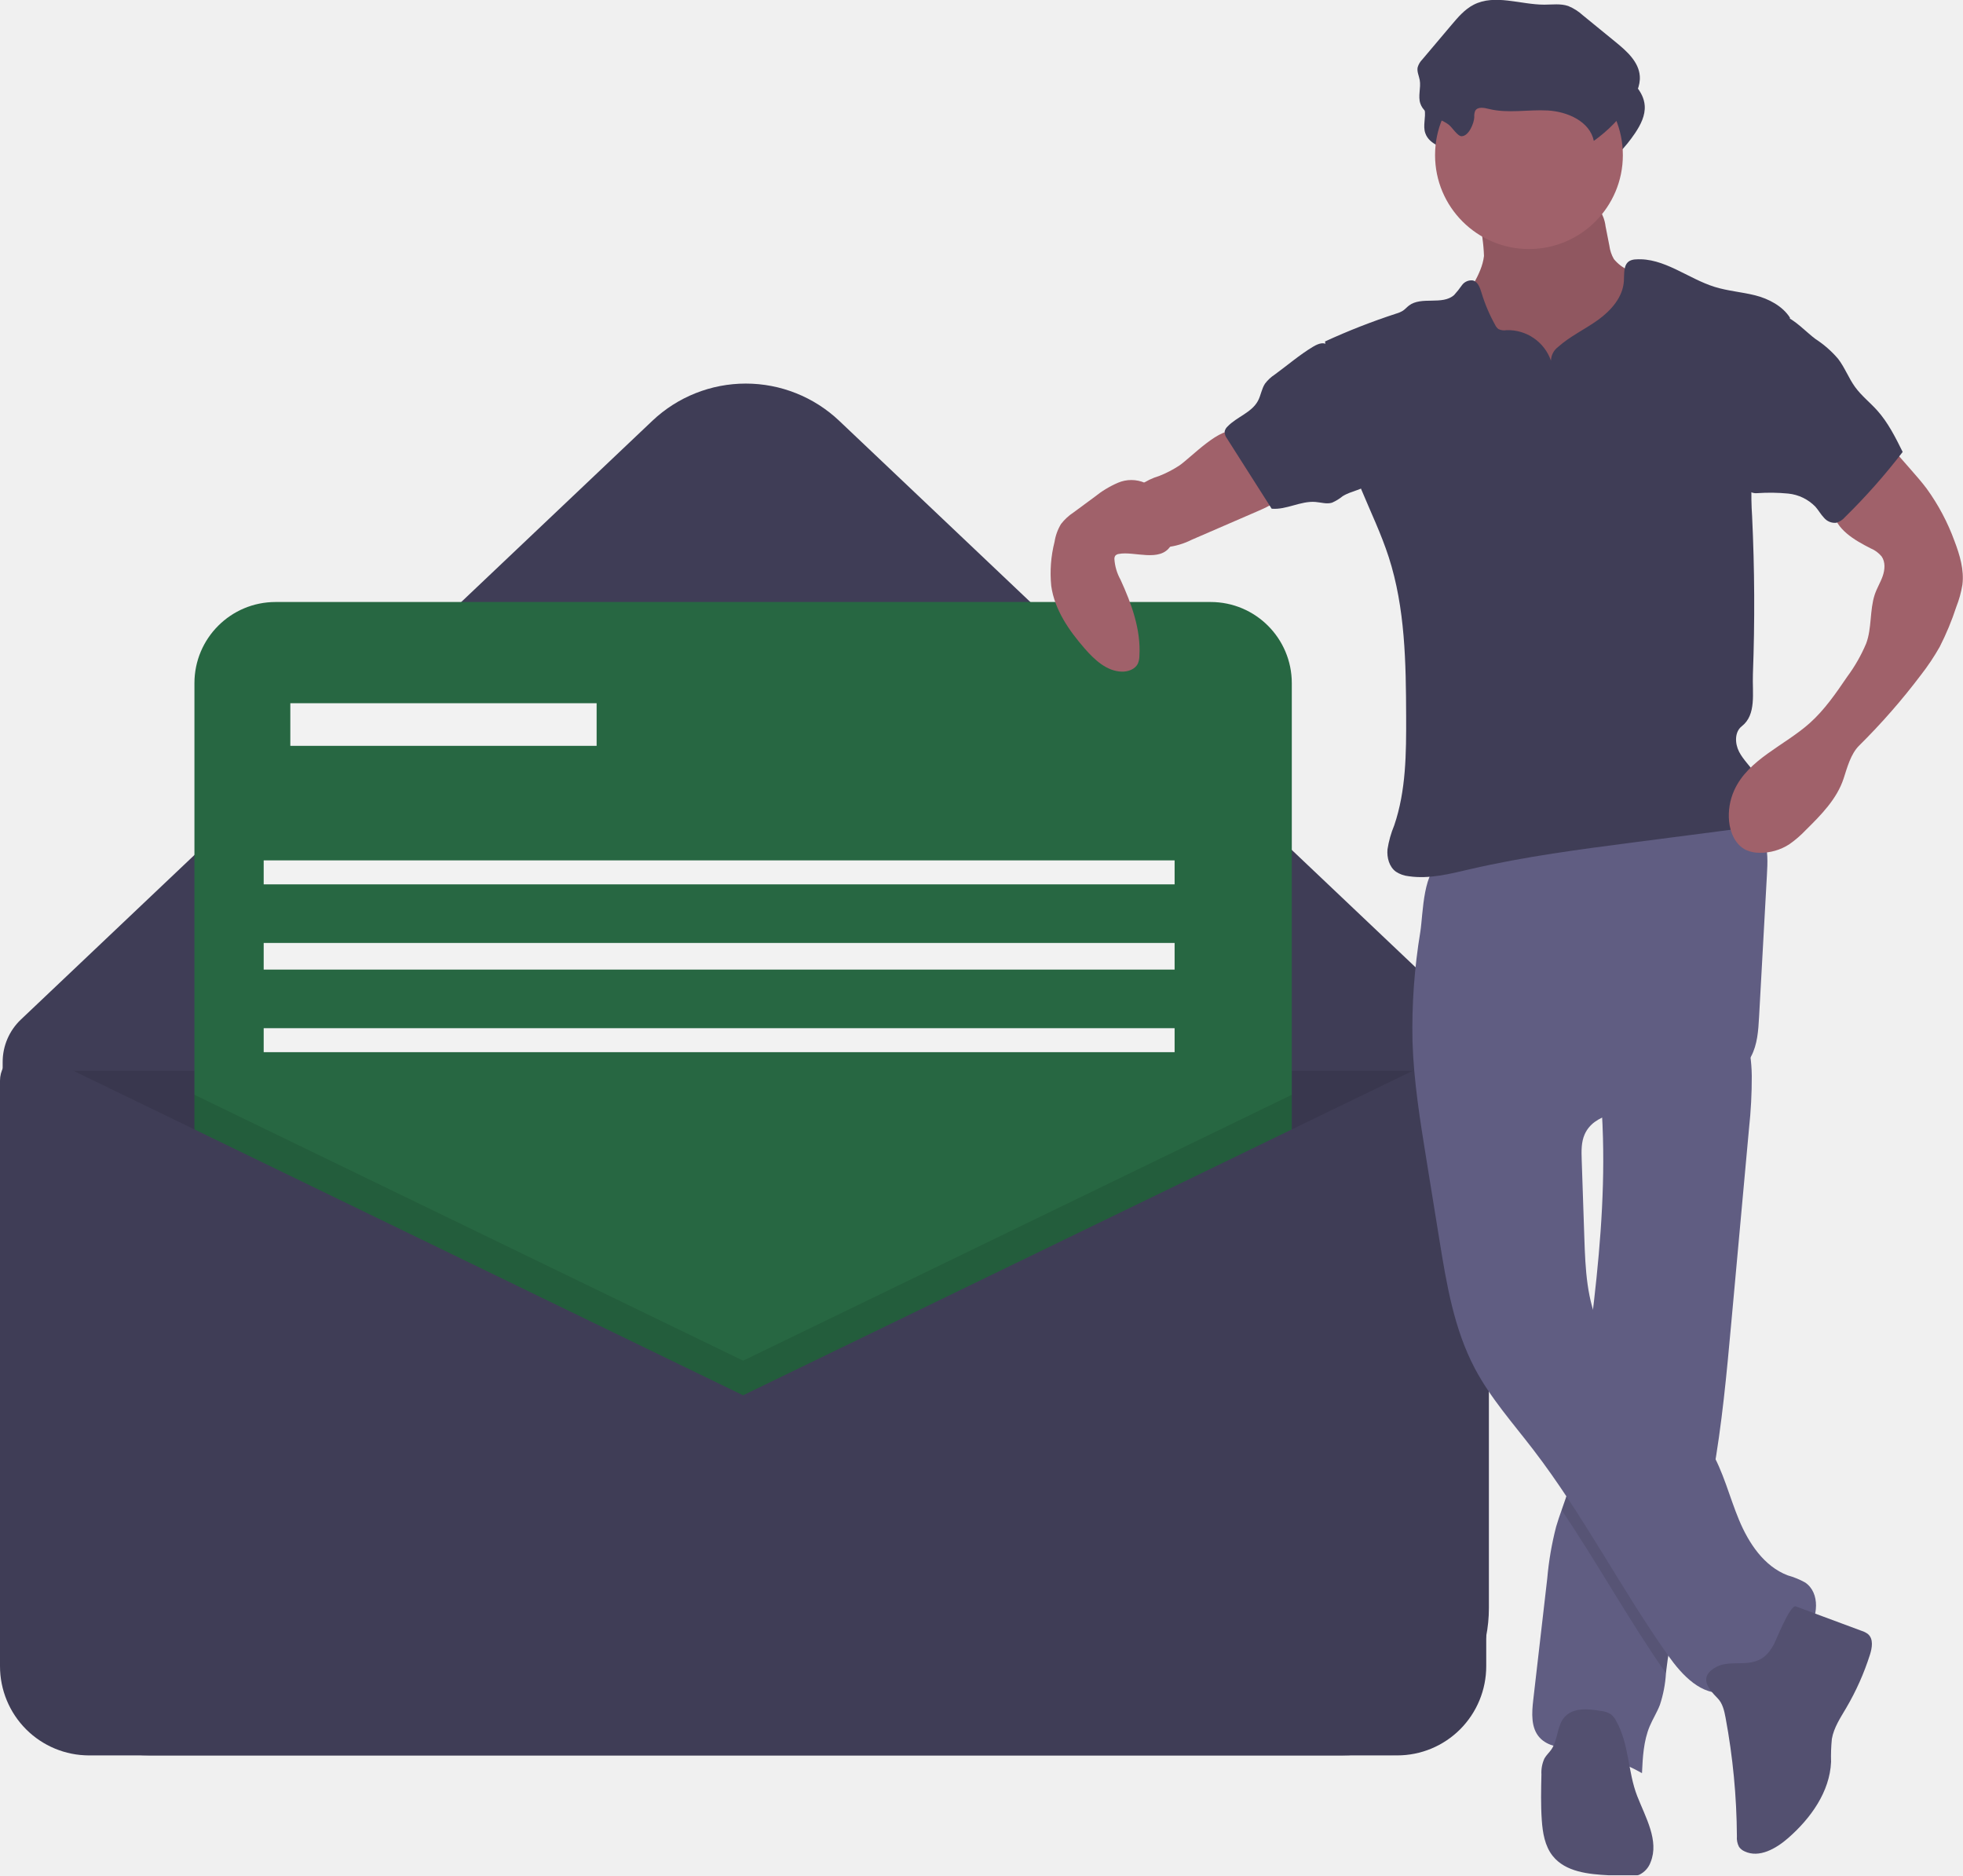
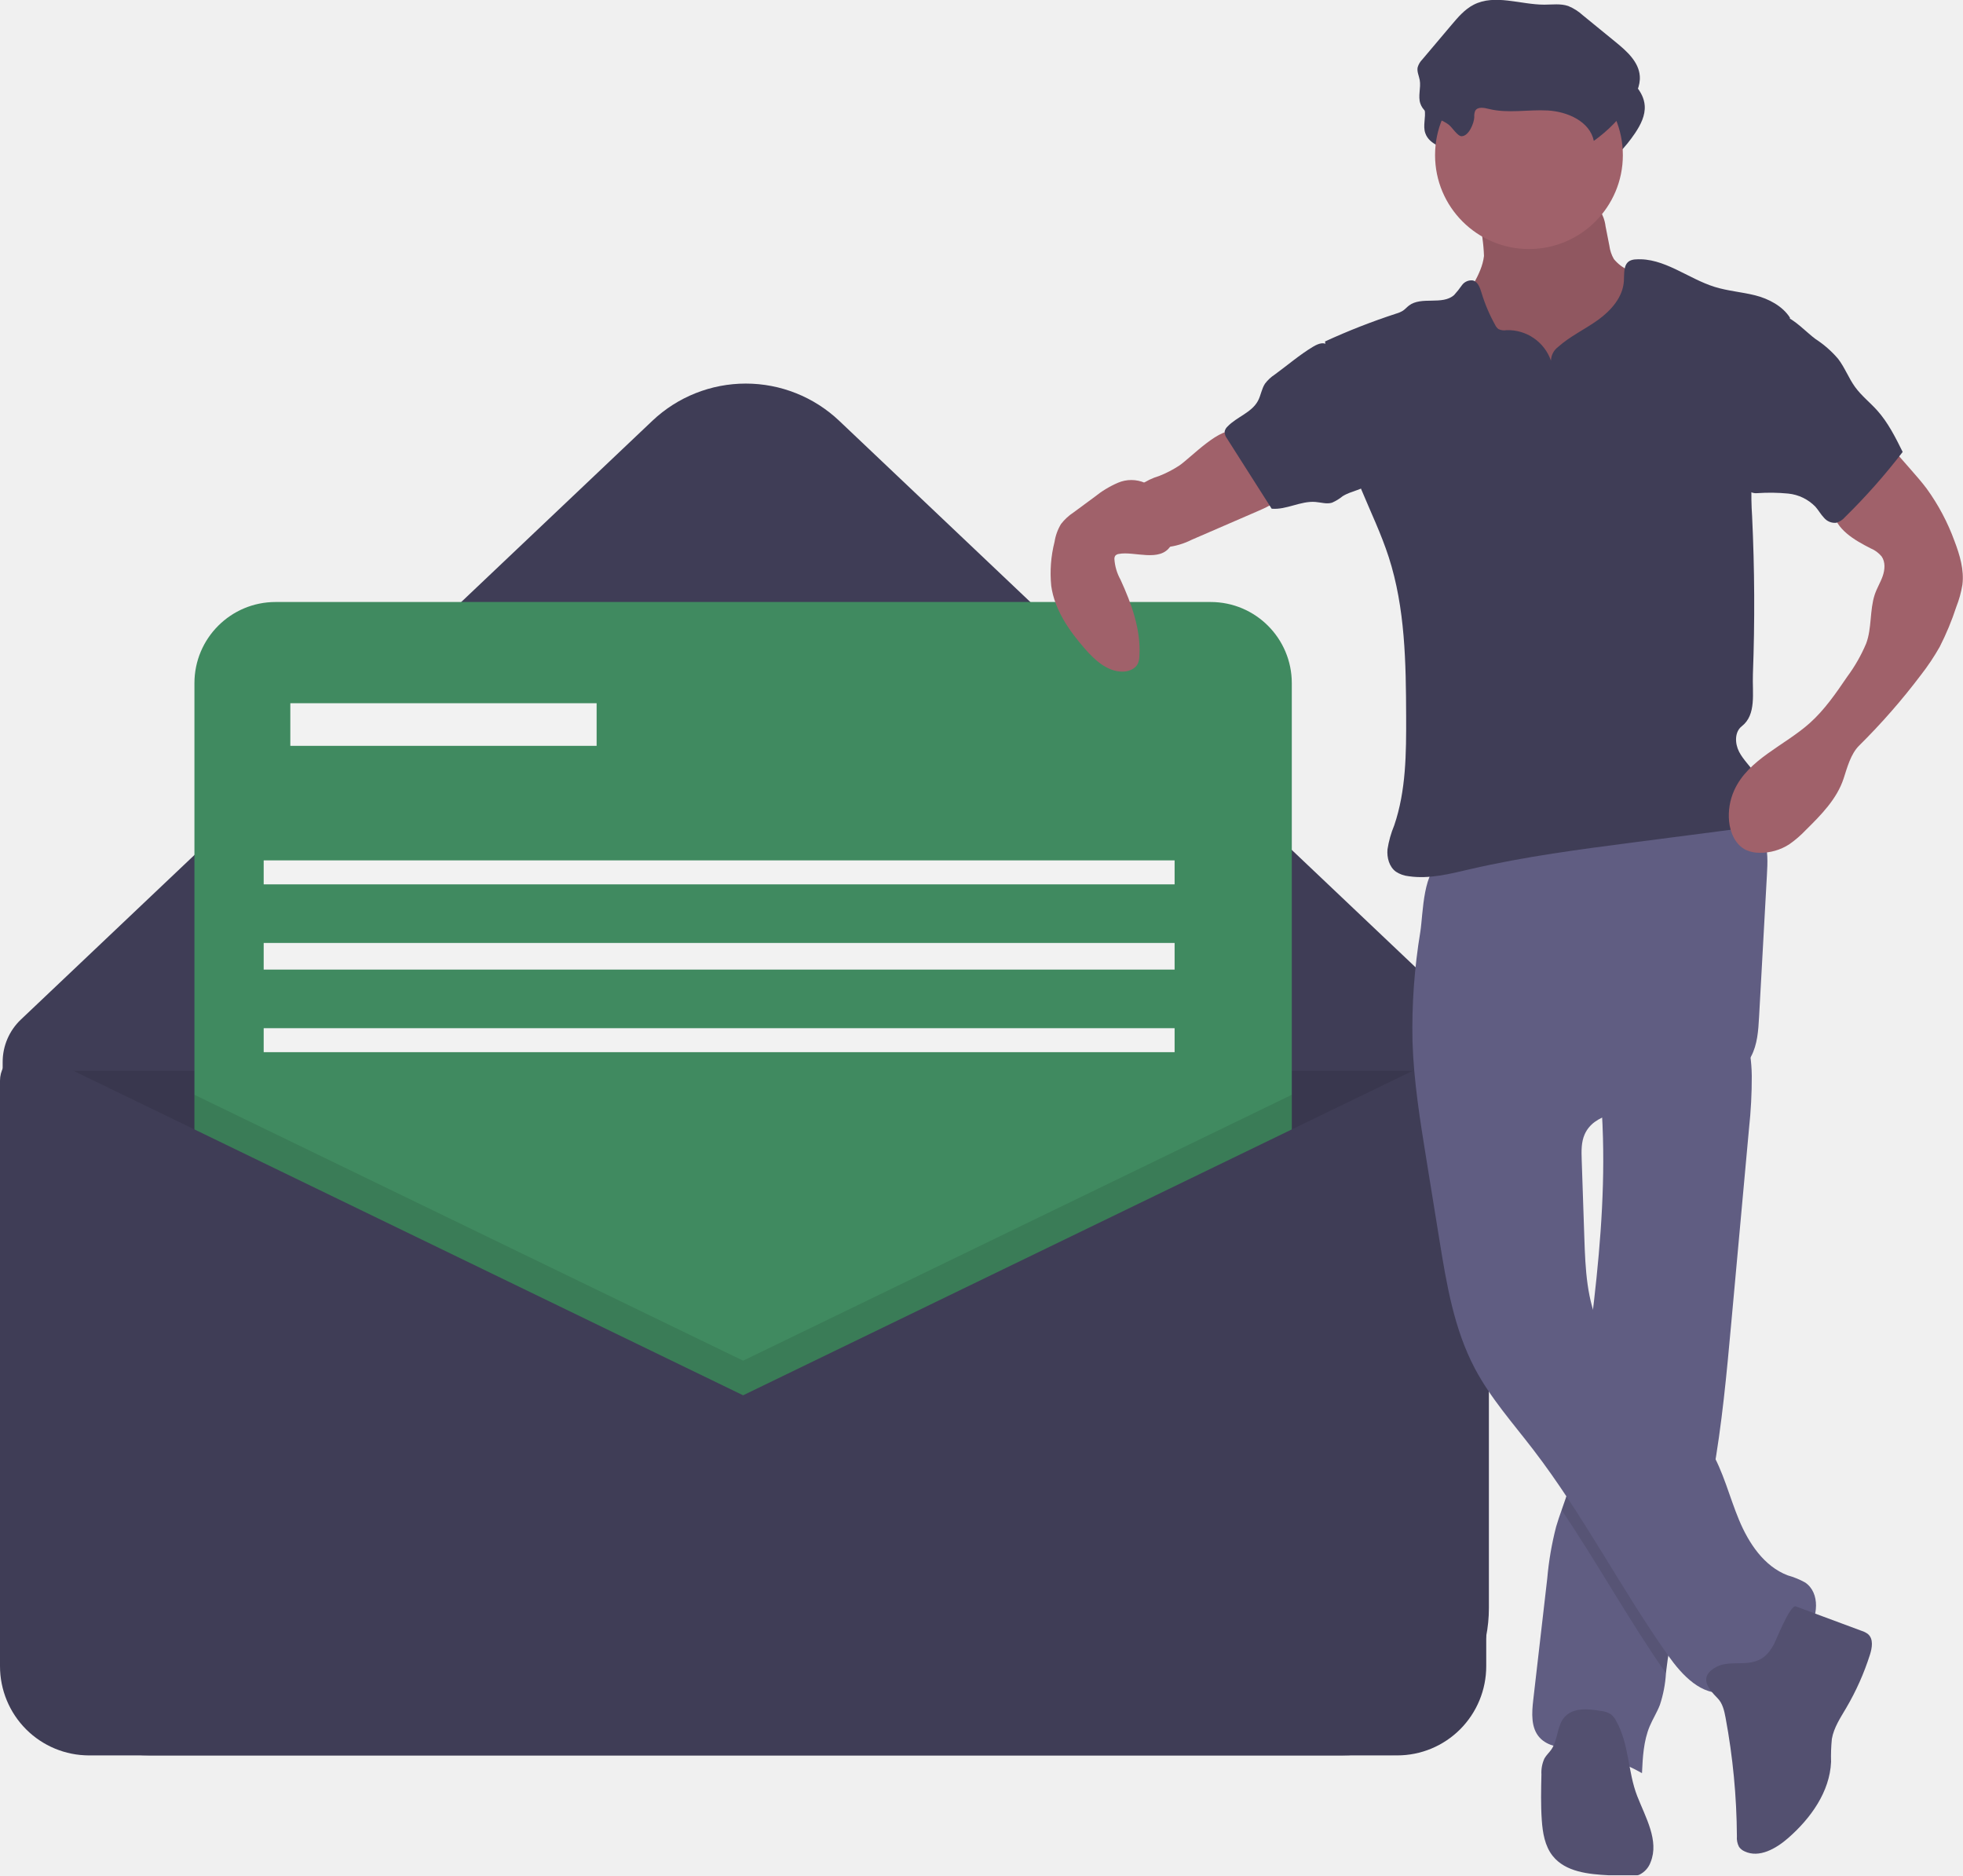
<svg xmlns="http://www.w3.org/2000/svg" width="737" height="704" viewBox="0 0 737 704" fill="none">
  <g clip-path="url(#clip0)">
    <path d="M503.685 659H56.315C41.645 659 27.575 653.171 17.201 642.795C6.828 632.419 1 618.346 1 603.673V398.666C1 395.689 1.606 392.743 2.782 390.008C3.958 387.273 5.678 384.806 7.838 382.758L244.9 157.995C254.378 149.009 266.94 144 280 144C293.06 144 305.622 149.009 315.1 157.995L541.126 372.295C546.772 377.648 551.269 384.096 554.342 391.245C557.415 398.394 559 406.094 559 413.875V603.673C559 610.938 557.569 618.133 554.789 624.846C552.01 631.558 547.935 637.657 542.799 642.795C537.662 647.933 531.564 652.008 524.853 654.788C518.142 657.569 510.949 659 503.685 659Z" fill="#3F3D56" />
    <path opacity="0.1" d="M1 402H554V625.587C554 634.449 550.483 642.948 544.223 649.214C537.963 655.48 529.473 659 520.62 659H34.38C25.527 659 17.037 655.48 10.777 649.214C4.517 642.948 1 634.449 1 625.587V402Z" fill="black" />
-     <path d="M454.529 226H103.471C86.642 226 73 239.642 73 256.471V607.529C73 624.358 86.642 638 103.471 638H454.529C471.358 638 485 624.358 485 607.529V256.471C485 239.642 471.358 226 454.529 226Z" fill="#276742" />
+     <path d="M454.529 226H103.471C86.642 226 73 239.642 73 256.471V607.529C73 624.358 86.642 638 103.471 638H454.529C471.358 638 485 624.358 485 607.529V256.471C485 239.642 471.358 226 454.529 226Z" fill="#408A60" />
    <path opacity="0.1" d="M485 411V638H73V411L279 510.819L485 411Z" fill="black" />
    <path d="M279 523.815L15.352 396.069C13.722 395.279 11.917 394.916 10.109 395.016C8.3 395.116 6.547 395.675 5.012 396.64C3.478 397.605 2.213 398.944 1.337 400.533C0.46 402.122 1.82444e-06 403.908 0 405.724V625.516C-1.52662e-06 629.913 0.864 634.267 2.543 638.33C4.221 642.392 6.681 646.083 9.783 649.193C12.885 652.302 16.567 654.768 20.619 656.451C24.672 658.134 29.015 659 33.401 659H524.599C528.985 659 533.328 658.134 537.381 656.451C541.433 654.768 545.115 652.302 548.217 649.193C551.319 646.083 553.779 642.392 555.457 638.33C557.136 634.267 558 629.913 558 625.516V409.489C558 407.273 557.439 405.094 556.369 403.155C555.299 401.216 553.756 399.581 551.884 398.404C550.011 397.226 547.871 396.545 545.665 396.423C543.458 396.301 541.256 396.743 539.266 397.707L279 523.815Z" fill="#3F3D56" />
    <path d="M224 264H109V280H224V264Z" fill="#F2F2F2" />
    <path d="M441 323H99V332H441V323Z" fill="#F2F2F2" />
    <path d="M441 354H99V364H441V354Z" fill="#F2F2F2" />
    <path d="M441 386H99V395H441V386Z" fill="#F2F2F2" />
    <path d="M557.158 96.094C556.341 103.372 550.789 109.235 548.732 116.264C545.635 126.844 550.989 138.197 558.314 146.437C564.223 153.016 571.38 158.356 579.369 162.148C587.357 165.941 596.02 168.111 604.853 168.531C607.449 168.759 610.063 168.475 612.548 167.693C614.767 166.8 616.765 165.435 618.402 163.693C623.918 158.155 626.879 150.483 628.059 142.757C629.239 135.031 628.78 127.16 628.319 119.359C628.321 117.746 628.028 116.147 627.454 114.639C626.702 113.204 625.669 111.934 624.416 110.905C620.445 107.263 616.071 104.086 611.379 101.436C609.258 100.486 607.388 99.055 605.916 97.256C605.029 95.716 604.456 94.015 604.228 92.252L602.787 84.914C602.53 82.799 601.808 80.767 600.672 78.965C598.128 75.533 593.261 75.066 588.991 74.899L573.35 74.285C568.485 74.094 562.075 72.7 557.325 73.655C552.89 74.547 554.363 78.633 555.169 82.354C556.337 86.847 557.004 91.455 557.158 96.094Z" fill="#A0616A" />
    <path opacity="0.1" d="M557.158 96.094C556.341 103.372 550.789 109.235 548.732 116.264C545.635 126.844 550.989 138.197 558.314 146.437C564.223 153.016 571.38 158.356 579.369 162.148C587.357 165.941 596.02 168.111 604.853 168.531C607.449 168.759 610.063 168.475 612.548 167.693C614.767 166.8 616.765 165.435 618.402 163.693C623.918 158.155 626.879 150.483 628.059 142.757C629.239 135.031 628.78 127.16 628.319 119.359C628.321 117.746 628.028 116.147 627.454 114.639C626.702 113.204 625.669 111.934 624.416 110.905C620.445 107.263 616.071 104.086 611.379 101.436C609.258 100.486 607.388 99.055 605.916 97.256C605.029 95.716 604.456 94.015 604.228 92.252L602.787 84.914C602.53 82.799 601.808 80.767 600.672 78.965C598.128 75.533 593.261 75.066 588.991 74.899L573.35 74.285C568.485 74.094 562.075 72.7 557.325 73.655C552.89 74.547 554.363 78.633 555.169 82.354C556.337 86.847 557.004 91.455 557.158 96.094Z" fill="black" />
    <path d="M656.656 423.693C654.44 447.986 652.224 472.276 650.008 496.561C648.273 515.674 646.505 534.864 643.103 553.73C641.927 560.232 640.551 566.699 638.917 573.111C634.373 590.914 627.781 608.314 625.655 626.565C625.588 627.091 625.532 627.628 625.476 628.165C625.238 632.201 624.474 636.188 623.204 640.026C622.141 642.813 620.507 645.353 619.354 648.105C617.06 653.611 616.758 659.698 616.478 665.662C608.407 661.124 599.573 658.105 590.413 656.755C585.992 656.095 581.068 655.625 578.057 652.324C574.722 648.676 575.092 643.092 575.651 638.191C577.408 622.973 579.162 607.762 580.911 592.559C581.482 586.018 582.594 579.536 584.235 573.178C584.839 571.063 585.567 568.982 586.305 566.901C587.324 564.036 588.353 561.172 589.126 558.229C590.239 553.474 591.016 548.646 591.454 543.782C593.255 528.475 595.427 513.201 597.329 497.904L597.43 497.098C600.284 473.913 602.455 450.616 601.828 427.263C601.739 423.805 601.593 420.347 601.369 416.878C601.056 411.854 600.597 409.191 604.76 406.047C609.36 402.578 615.415 400.15 620.675 397.878C623.506 396.647 654.686 385.58 655.413 388.009C656.876 393.188 657.644 398.539 657.696 403.921C657.718 410.526 657.371 417.127 656.656 423.693Z" fill="#605D82" />
    <path opacity="0.1" d="M643.104 553.73C641.928 560.232 640.552 566.699 638.918 573.111C634.374 590.914 627.782 608.314 625.656 626.565C625.589 627.091 625.533 627.628 625.477 628.165C611.577 608.314 599.871 586.964 586.307 566.901C587.325 564.036 588.355 561.171 589.127 558.229C590.24 553.473 591.018 548.646 591.455 543.782C593.257 528.475 595.428 513.201 597.33 497.904L597.431 497.098C598.227 500.346 599.364 503.5 600.822 506.509C609.932 525.017 631.576 534.372 642.164 552.085C642.488 552.634 642.801 553.182 643.104 553.73Z" fill="black" />
    <path d="M530.315 390.985C530.774 405.829 533.15 420.54 535.522 435.201L540.415 465.45C543.094 482.005 545.882 498.897 553.717 513.725C559.579 524.818 568.024 534.283 575.664 544.234C594.446 568.699 608.555 596.412 626.364 621.594C631.541 628.913 638.94 636.829 647.775 635.3C653.573 634.297 657.784 629.471 662.342 625.749C667.715 621.362 674.191 618.151 678.419 612.652C682.647 607.152 683.475 598.011 677.747 594.098C675.675 592.95 673.474 592.049 671.191 591.415C662.312 588.039 656.565 579.369 652.908 570.603C649.251 561.836 647.035 552.41 642.162 544.256C631.576 526.543 609.929 517.189 600.817 498.674C595.713 488.304 595.227 476.352 594.836 464.801L593.842 435.357C593.733 432.137 593.648 428.788 594.957 425.844C598.443 418.006 608.967 417.276 617.488 416.282C627.159 415.149 636.528 412.194 645.099 407.572C650.007 404.922 654.802 401.544 657.428 396.624C659.823 392.135 660.154 386.869 660.435 381.789L663.385 328.427C663.639 323.836 663.871 319.089 662.252 314.785C658.189 303.978 644.54 300.447 633.005 300.963C611.538 301.922 591.722 311.155 571.482 317.39C566.469 318.971 561.379 320.298 556.232 321.367C551.69 322.278 546.192 321.9 541.86 323.36C534.155 325.957 534.351 342.804 533.258 349.792C531.002 363.402 530.017 377.192 530.315 390.985Z" fill="#605D82" />
    <path d="M644.859 637.538C646.752 639.447 647.371 642.243 647.864 644.885C650.598 659.542 652.02 674.413 652.114 689.323C651.987 690.714 652.265 692.112 652.914 693.349C653.447 694.087 654.169 694.668 655.004 695.029C660.475 697.636 666.825 694.003 671.384 690.01C679.835 682.608 686.986 672.673 687.466 661.45C687.378 658.56 687.479 655.666 687.769 652.789C688.511 648.564 690.979 644.883 693.153 641.184C696.853 634.889 699.838 628.2 702.051 621.241C702.882 618.627 703.435 615.335 701.386 613.511C700.66 612.942 699.834 612.512 698.951 612.245L674.237 603.07C672.096 602.275 666.767 615.962 665.921 617.458C663.852 621.118 661.795 623.196 657.644 624.041C653.407 624.903 648.363 623.666 644.41 625.779C637.722 629.355 641.073 633.72 644.859 637.538Z" fill="#535070" />
    <path d="M606.727 645.984C606.268 645.07 605.628 644.259 604.846 643.599C603.702 642.874 602.401 642.432 601.052 642.311C596.347 641.512 590.771 640.986 587.523 644.482C584.479 647.761 585.002 653.101 582.457 656.78C581.651 657.944 580.56 658.904 579.861 660.136C578.994 662.019 578.603 664.087 578.722 666.156C578.591 671.859 578.46 677.571 578.854 683.261C579.184 688.03 579.988 693.026 582.97 696.762C587.757 702.758 596.39 703.62 604.053 704.009L610.259 704.324C611.969 704.532 613.703 704.373 615.346 703.858C616.363 703.388 617.275 702.719 618.029 701.89C618.782 701.061 619.362 700.089 619.733 699.032C622.963 691.003 617.847 682.354 614.696 674.294C611.073 665.03 611.724 654.743 606.727 645.984Z" fill="#535070" />
    <path d="M555.359 55.084C555.283 54.27 555.403 53.45 555.708 52.691C556.617 51.084 558.991 51.522 560.781 51.973C567.982 53.788 575.57 52.145 582.984 52.569C590.398 52.993 598.749 56.699 600.24 63.973C605.621 60.159 610.26 55.393 613.928 49.911C615.985 46.832 617.779 43.306 617.499 39.613C617.095 34.288 612.626 30.305 608.488 26.927L596.153 16.859C594.534 15.372 592.664 14.183 590.63 13.349C587.782 12.375 584.676 12.839 581.666 12.841C572.687 12.847 563.113 8.761 555.128 12.865C551.792 14.58 549.281 17.518 546.861 20.383L535.852 33.412C535.023 34.243 534.418 35.269 534.092 36.396C533.779 37.987 534.596 39.556 534.881 41.152C535.401 44.063 534.147 47.169 535.111 49.965C536.711 54.606 542.347 55.263 545.792 57.923C547.076 58.915 549.088 62.275 550.618 62.234C553.379 62.16 555.288 57.228 555.359 55.084Z" fill="#3F3D56" />
    <path d="M574.041 93.492C593.511 93.492 609.295 77.711 609.295 58.244C609.295 38.777 593.511 22.996 574.041 22.996C554.572 22.996 538.788 38.777 538.788 58.244C538.788 77.711 554.572 93.492 574.041 93.492Z" fill="#A0616A" />
    <path d="M582.297 135.385C581.101 131.959 578.845 129.004 575.856 126.947C572.866 124.89 569.299 123.839 565.672 123.945C564.634 124.139 563.562 124.003 562.605 123.558C562.064 123.142 561.632 122.601 561.345 121.982C559.201 118.128 557.478 114.055 556.205 109.832C555.642 107.967 554.873 105.767 552.986 105.282C552.204 105.18 551.409 105.292 550.687 105.606C549.964 105.921 549.34 106.425 548.882 107.067C547.986 108.358 547.006 109.589 545.949 110.752C541.515 114.716 533.656 111.103 528.95 114.74C528.181 115.334 527.547 116.095 526.739 116.635C525.931 117.122 525.061 117.495 524.151 117.745C515.064 120.711 506.155 124.2 497.47 128.193C500.6 147.042 503.808 166.219 511.145 183.862C514.637 192.257 518.594 200.48 521.39 209.132C527.586 228.303 527.86 248.815 527.93 268.961C527.977 282.75 527.909 296.833 523.447 309.88C522.247 312.763 521.401 315.781 520.927 318.868C520.658 321.977 521.563 325.405 524.083 327.247C525.543 328.202 527.214 328.789 528.951 328.957C536.682 330.091 544.476 328.034 552.088 326.271C572.492 321.547 593.301 318.844 614.07 316.147L648.872 311.629C651.367 311.46 653.808 310.829 656.073 309.768C662.441 306.282 663.046 296.704 659.091 290.616C657.195 287.697 654.52 285.303 652.927 282.209C651.334 279.114 651.198 274.787 653.941 272.644C659.519 268.284 657.855 260.196 658.121 253.122C658.865 233.341 658.764 213.552 657.819 193.756C657.54 189.658 657.474 185.549 657.623 181.444C658.241 174.488 659.527 167.608 661.461 160.899L672.036 119.267C669.273 114.902 663.984 112.133 658.973 110.875C653.962 109.618 648.744 109.248 643.809 107.719C633.699 104.587 624.699 96.638 614.142 97.379C613.343 97.394 612.558 97.585 611.842 97.941C609.461 99.289 609.838 102.72 609.686 105.452C609.349 111.497 604.903 116.549 599.992 120.091C595.082 123.633 589.474 126.215 584.964 130.255C584.165 130.857 583.511 131.63 583.049 132.518C582.588 133.405 582.331 134.385 582.297 135.385Z" fill="#3F3D56" />
    <path d="M442.611 174.874C440.273 176.39 437.789 177.668 435.196 178.689C432.656 179.444 430.257 180.608 428.092 182.135C427.095 182.998 426.258 184.031 425.622 185.187C424.429 187.303 423.825 189.7 423.875 192.129C423.924 194.557 424.625 196.928 425.903 198.994C427.182 201.059 428.992 202.744 431.144 203.871C433.296 204.999 435.711 205.529 438.137 205.404C441.362 205.043 444.496 204.109 447.392 202.646L472.257 191.873C476.465 190.049 481.011 187.912 483 183.78C483.232 183.395 483.318 182.939 483.242 182.496C483.042 182.027 482.679 181.646 482.221 181.422C476.613 177.78 471.708 173.156 467.743 167.772C466.723 166.387 465.474 163.117 464.032 162.287C458.769 159.256 446.823 172.14 442.611 174.874Z" fill="#A0616A" />
    <path d="M708.427 166.034L717.594 176.504C719.562 178.752 721.532 181.002 723.326 183.391C727.731 189.461 731.265 196.118 733.825 203.168C735.818 208.396 737.471 213.965 736.775 219.516C736.313 222.362 735.544 225.149 734.482 227.83C732.802 232.985 730.719 238.001 728.253 242.83C726.179 246.499 723.836 250.01 721.244 253.333C714.146 262.739 706.38 271.621 698.005 279.91C694.871 283.012 693.557 288.028 692.193 292.221C689.676 299.954 683.689 305.978 677.899 311.69C676.038 313.655 673.981 315.424 671.761 316.971C668.435 319.113 664.547 320.22 660.591 320.151C658.86 320.163 657.145 319.809 655.56 319.11C651.598 317.229 649.584 312.648 649.171 308.281C648.803 304.319 649.467 300.329 651.099 296.699C656.359 285.048 669.868 279.999 679.416 271.498C685.015 266.513 689.297 260.252 693.52 254.058C696.388 250.191 698.783 245.994 700.653 241.557C702.785 235.869 701.955 229.134 703.818 223.351C704.605 220.906 706.005 218.699 706.852 216.275C707.699 213.85 707.912 210.972 706.431 208.874C705.313 207.541 703.889 206.498 702.28 205.836C696.181 202.741 689.349 198.757 688.182 192.018C687.716 188.281 688.693 184.507 690.913 181.464C693.125 178.462 695.709 175.754 698.605 173.404C701.272 171.045 705.759 168.392 708.427 166.034Z" fill="#A0616A" />
    <path d="M436.727 189.489C435.108 186.22 433.084 182.884 429.818 181.259C428.235 180.571 426.528 180.213 424.801 180.206C423.075 180.199 421.365 180.543 419.776 181.217C416.609 182.582 413.643 184.375 410.963 186.545L403.061 192.369C401.27 193.544 399.685 195.007 398.37 196.698C397.124 198.75 396.293 201.028 395.927 203.401C394.55 208.812 394.129 214.423 394.685 219.979C395.939 228.889 401.311 236.666 407.224 243.448C410.919 247.686 415.481 251.962 421.1 252.143C423.526 252.221 426.224 251.265 427.233 249.058C427.583 248.183 427.768 247.251 427.781 246.309C428.388 236.372 424.833 226.665 420.687 217.614C419.365 215.243 418.584 212.61 418.399 209.903C418.37 209.447 418.488 208.994 418.737 208.611C419.095 208.239 419.573 208.006 420.086 207.953C425.761 206.83 435.535 211.238 439.515 204.937C442.096 200.853 438.561 193.193 436.727 189.489Z" fill="#A0616A" />
    <path d="M553.513 43.993C553.437 43.179 553.556 42.358 553.862 41.6C554.771 39.993 557.144 40.43 558.935 40.882C566.136 42.697 573.723 41.054 581.137 41.478C588.551 41.902 596.902 45.608 598.393 52.882C603.775 49.067 608.413 44.302 612.081 38.82C614.139 35.741 615.932 32.214 615.652 28.522C615.248 23.197 610.779 19.214 606.641 15.836L594.306 5.768C592.688 4.28 590.818 3.092 588.784 2.257C585.935 1.284 582.829 1.748 579.819 1.75C570.84 1.755 561.267 -2.33 553.281 1.774C549.945 3.488 547.434 6.426 545.014 9.291L534.005 22.321C533.176 23.151 532.571 24.178 532.245 25.305C531.932 26.895 532.749 28.465 533.034 30.061C533.554 32.971 532.3 36.078 533.264 38.874C534.864 43.514 540.5 44.171 543.945 46.832C545.229 47.823 547.242 51.184 548.772 51.143C551.532 51.069 553.441 46.137 553.513 43.993Z" fill="#3F3D56" />
    <path d="M478.637 140.589C477.214 141.506 475.965 142.669 474.947 144.023C473.655 145.977 473.392 148.444 472.282 150.507C469.906 154.921 464.349 156.491 460.882 160.113C460.331 160.611 459.949 161.267 459.787 161.992C459.77 162.975 460.1 163.932 460.718 164.696L477.435 190.973C483.001 191.463 488.341 187.977 493.909 188.439C495.988 188.612 498.116 189.33 500.11 188.716C501.537 188.083 502.875 187.265 504.088 186.283C507.41 184.183 511.835 183.938 514.622 181.167C517.297 178.508 517.638 174.347 517.606 170.576C517.651 167.301 517.318 164.031 516.613 160.833C514.151 150.747 506.436 143.007 501.6 134.072C499.245 129.723 497.964 127.176 492.98 130.163C487.97 133.165 483.352 137.141 478.637 140.589Z" fill="#3F3D56" />
    <path d="M681.663 127.3C684.805 129.34 687.637 131.82 690.073 134.666C692.62 137.949 694.062 141.967 696.509 145.326C698.88 148.581 702.108 151.103 704.797 154.1C708.877 158.647 711.639 164.193 714.352 169.665C707.726 178.307 700.5 186.472 692.728 194.101C691.863 195.12 690.724 195.869 689.445 196.259C688.575 196.352 687.696 196.227 686.886 195.897C686.076 195.567 685.36 195.041 684.803 194.367C683.599 193.104 682.746 191.547 681.595 190.236C678.878 187.434 675.258 185.683 671.375 185.294C667.526 184.922 663.652 184.868 659.795 185.134C658.948 185.228 658.091 185.085 657.322 184.719C656.749 184.324 656.285 183.792 655.972 183.171C651.446 175.47 652.902 165.802 654.499 157.014L658.163 136.849C658.694 132.998 659.719 129.231 661.213 125.641C662.6 122.676 665.704 117.647 669.52 118.535C673.366 119.43 678.427 124.973 681.663 127.3Z" fill="#3F3D56" />
  </g>
  <defs>
    <clipPath id="clip0">
      <rect width="737" height="704" fill="white" />
    </clipPath>
  </defs>
</svg>
